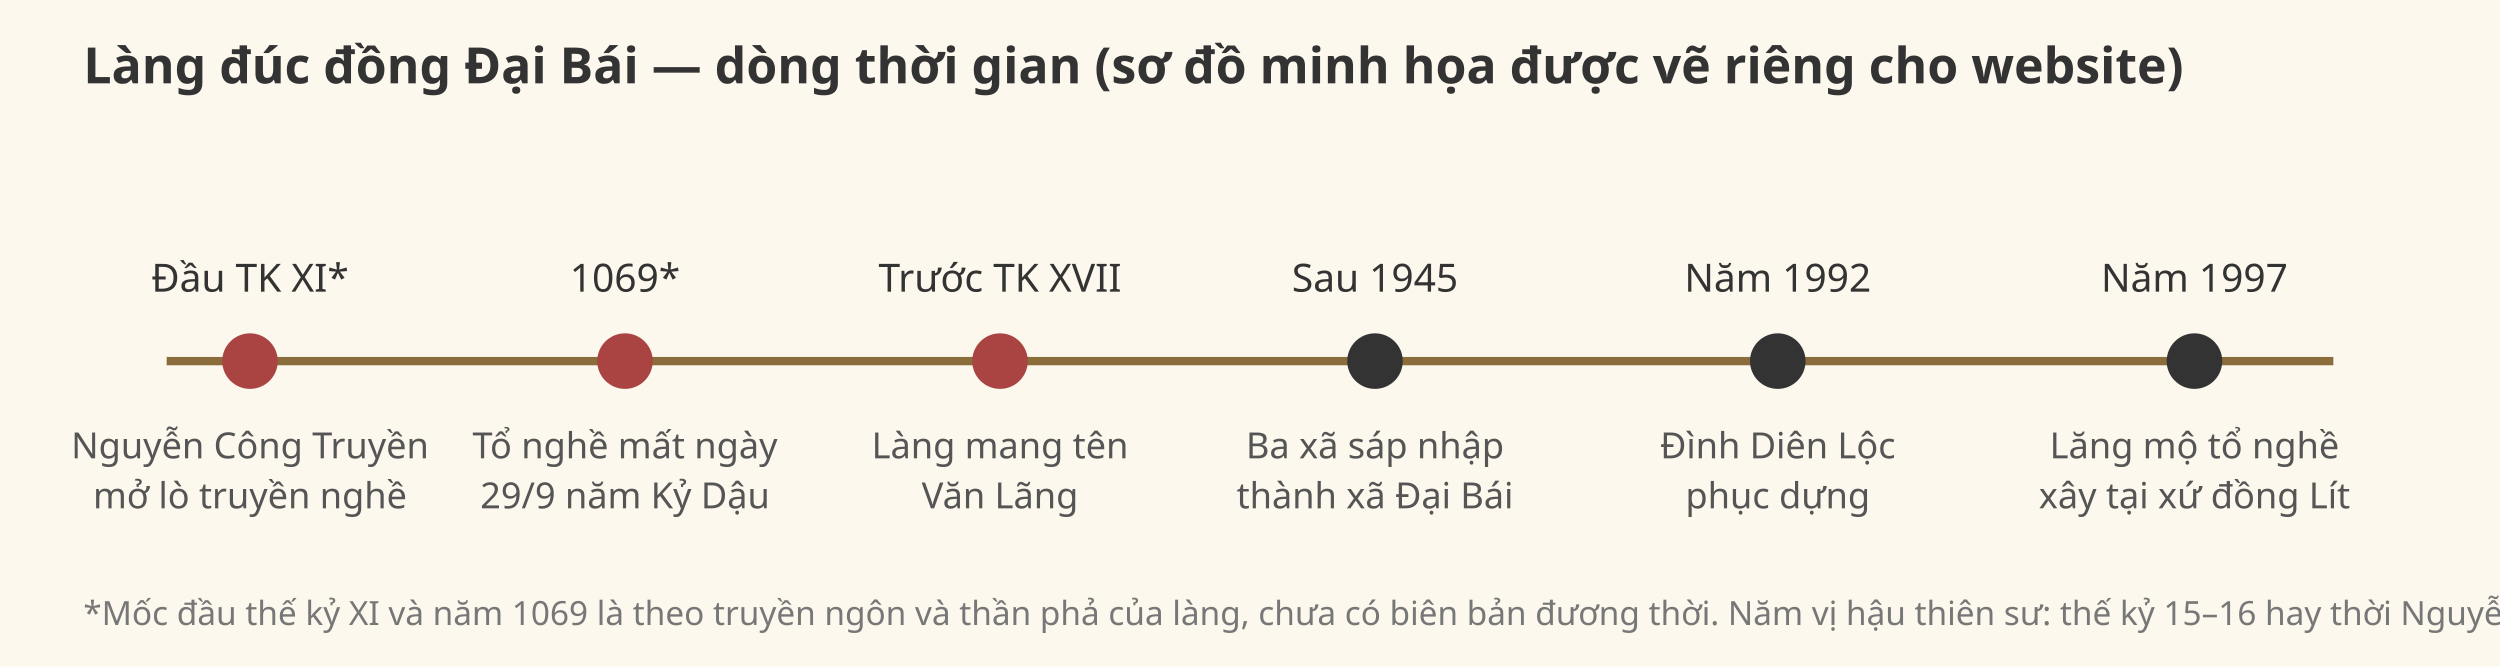
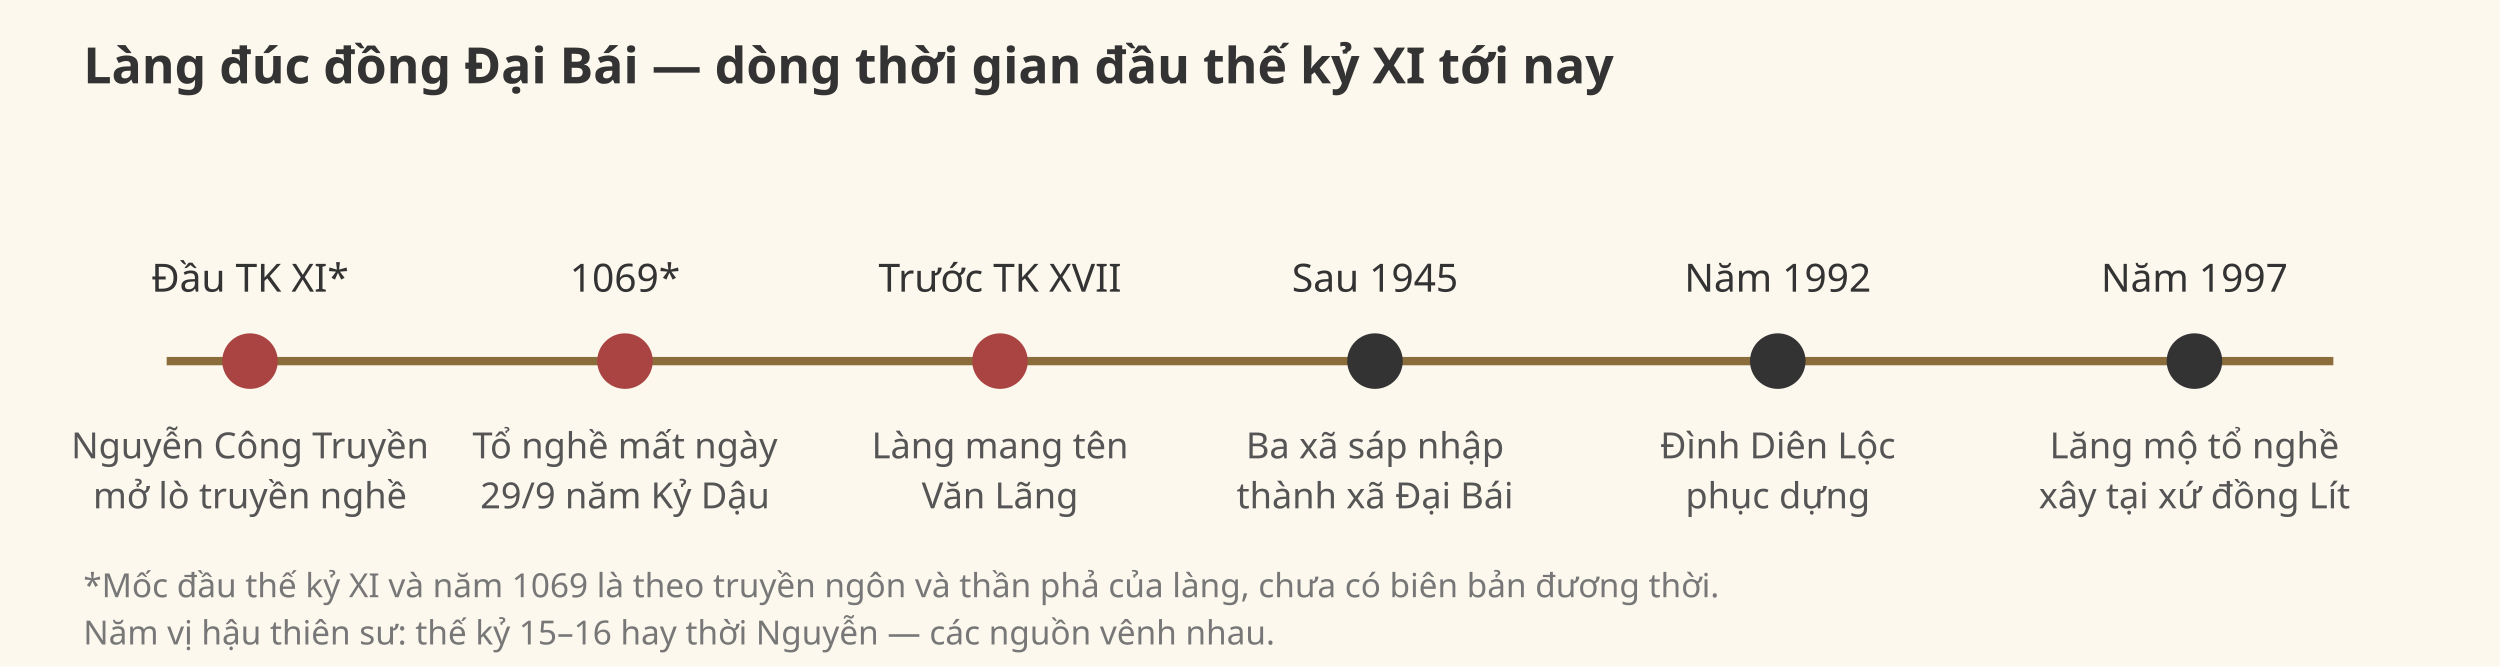
<svg xmlns="http://www.w3.org/2000/svg" width="900" height="240" viewBox="0 0 900 240" role="img" aria-label="Sơ đồ dòng thời gian làng đúc đồng Đại Bái từ đầu thế kỷ XI tới nay">
  <rect width="900" height="240" fill="#fdf8ee" />
-   <text x="30" y="30" font-family="sans-serif" font-size="18" font-weight="bold" fill="#333">Làng đúc đồng Đại Bái — dòng thời gian (sơ đồ minh họa được vẽ riêng cho website)</text>
+   <text x="30" y="30" font-family="sans-serif" font-size="18" font-weight="bold" fill="#333">Làng đúc đồng Đại Bái — dòng thời gian đầu thế kỷ XI tới nay</text>
  <line x1="60" y1="130" x2="840" y2="130" stroke="#8a6d3b" stroke-width="3" />
  <circle cx="90" cy="130" r="10" fill="#a94442" />
  <text x="90" y="105" text-anchor="middle" font-family="sans-serif" font-size="14" fill="#333">Đầu TK XI*</text>
  <text x="90" y="165" text-anchor="middle" font-family="sans-serif" font-size="13" fill="#555">Nguyễn Công Truyền</text>
  <text x="90" y="183" text-anchor="middle" font-family="sans-serif" font-size="13" fill="#555">mở lò truyền nghề</text>
  <circle cx="225" cy="130" r="10" fill="#a94442" />
  <text x="225" y="105" text-anchor="middle" font-family="sans-serif" font-size="14" fill="#333">1069*</text>
  <text x="225" y="165" text-anchor="middle" font-family="sans-serif" font-size="13" fill="#555">Tổ nghề mất ngày</text>
  <text x="225" y="183" text-anchor="middle" font-family="sans-serif" font-size="13" fill="#555">29/9 năm Kỷ Dậu</text>
  <circle cx="360" cy="130" r="10" fill="#a94442" />
  <text x="360" y="105" text-anchor="middle" font-family="sans-serif" font-size="14" fill="#333">Trước TK XVII</text>
  <text x="360" y="165" text-anchor="middle" font-family="sans-serif" font-size="13" fill="#555">Làng mang tên</text>
  <text x="360" y="183" text-anchor="middle" font-family="sans-serif" font-size="13" fill="#555">Văn Lãng</text>
  <circle cx="495" cy="130" r="10" fill="#333" />
  <text x="495" y="105" text-anchor="middle" font-family="sans-serif" font-size="14" fill="#333">Sau 1945</text>
  <text x="495" y="165" text-anchor="middle" font-family="sans-serif" font-size="13" fill="#555">Ba xã sáp nhập</text>
  <text x="495" y="183" text-anchor="middle" font-family="sans-serif" font-size="13" fill="#555">thành xã Đại Bái</text>
  <circle cx="640" cy="130" r="10" fill="#333" />
  <text x="640" y="105" text-anchor="middle" font-family="sans-serif" font-size="14" fill="#333">Năm 1992</text>
  <text x="640" y="165" text-anchor="middle" font-family="sans-serif" font-size="13" fill="#555">Đình Diên Lộc</text>
  <text x="640" y="183" text-anchor="middle" font-family="sans-serif" font-size="13" fill="#555">phục dựng</text>
  <circle cx="790" cy="130" r="10" fill="#333" />
  <text x="790" y="105" text-anchor="middle" font-family="sans-serif" font-size="14" fill="#333">Năm 1997</text>
  <text x="790" y="165" text-anchor="middle" font-family="sans-serif" font-size="13" fill="#555">Lăng mộ tổ nghề</text>
  <text x="790" y="183" text-anchor="middle" font-family="sans-serif" font-size="13" fill="#555">xây tại xứ đồng Lít</text>
-   <text x="30" y="225" font-family="sans-serif" font-size="12" fill="#777">*Mốc đầu thế kỷ XI và năm 1069 là theo truyền ngôn và thần phả của làng, chưa có biên bản đương thời. Năm vị hậu thiên sư: thế kỷ 15–16 hay thời Nguyễn — các nguồn vênh nhau.</text>
+   <text x="30" y="215" font-family="sans-serif" font-size="12" fill="#777">*Mốc đầu thế kỷ XI và năm 1069 là theo truyền ngôn và thần phả của làng, chưa có biên bản đương thời.</text>
+   <text x="30" y="232" font-family="sans-serif" font-size="12" fill="#777">Năm vị hậu thiên sư: thế kỷ 15–16 hay thời Nguyễn — các nguồn vênh nhau.</text>
</svg>
